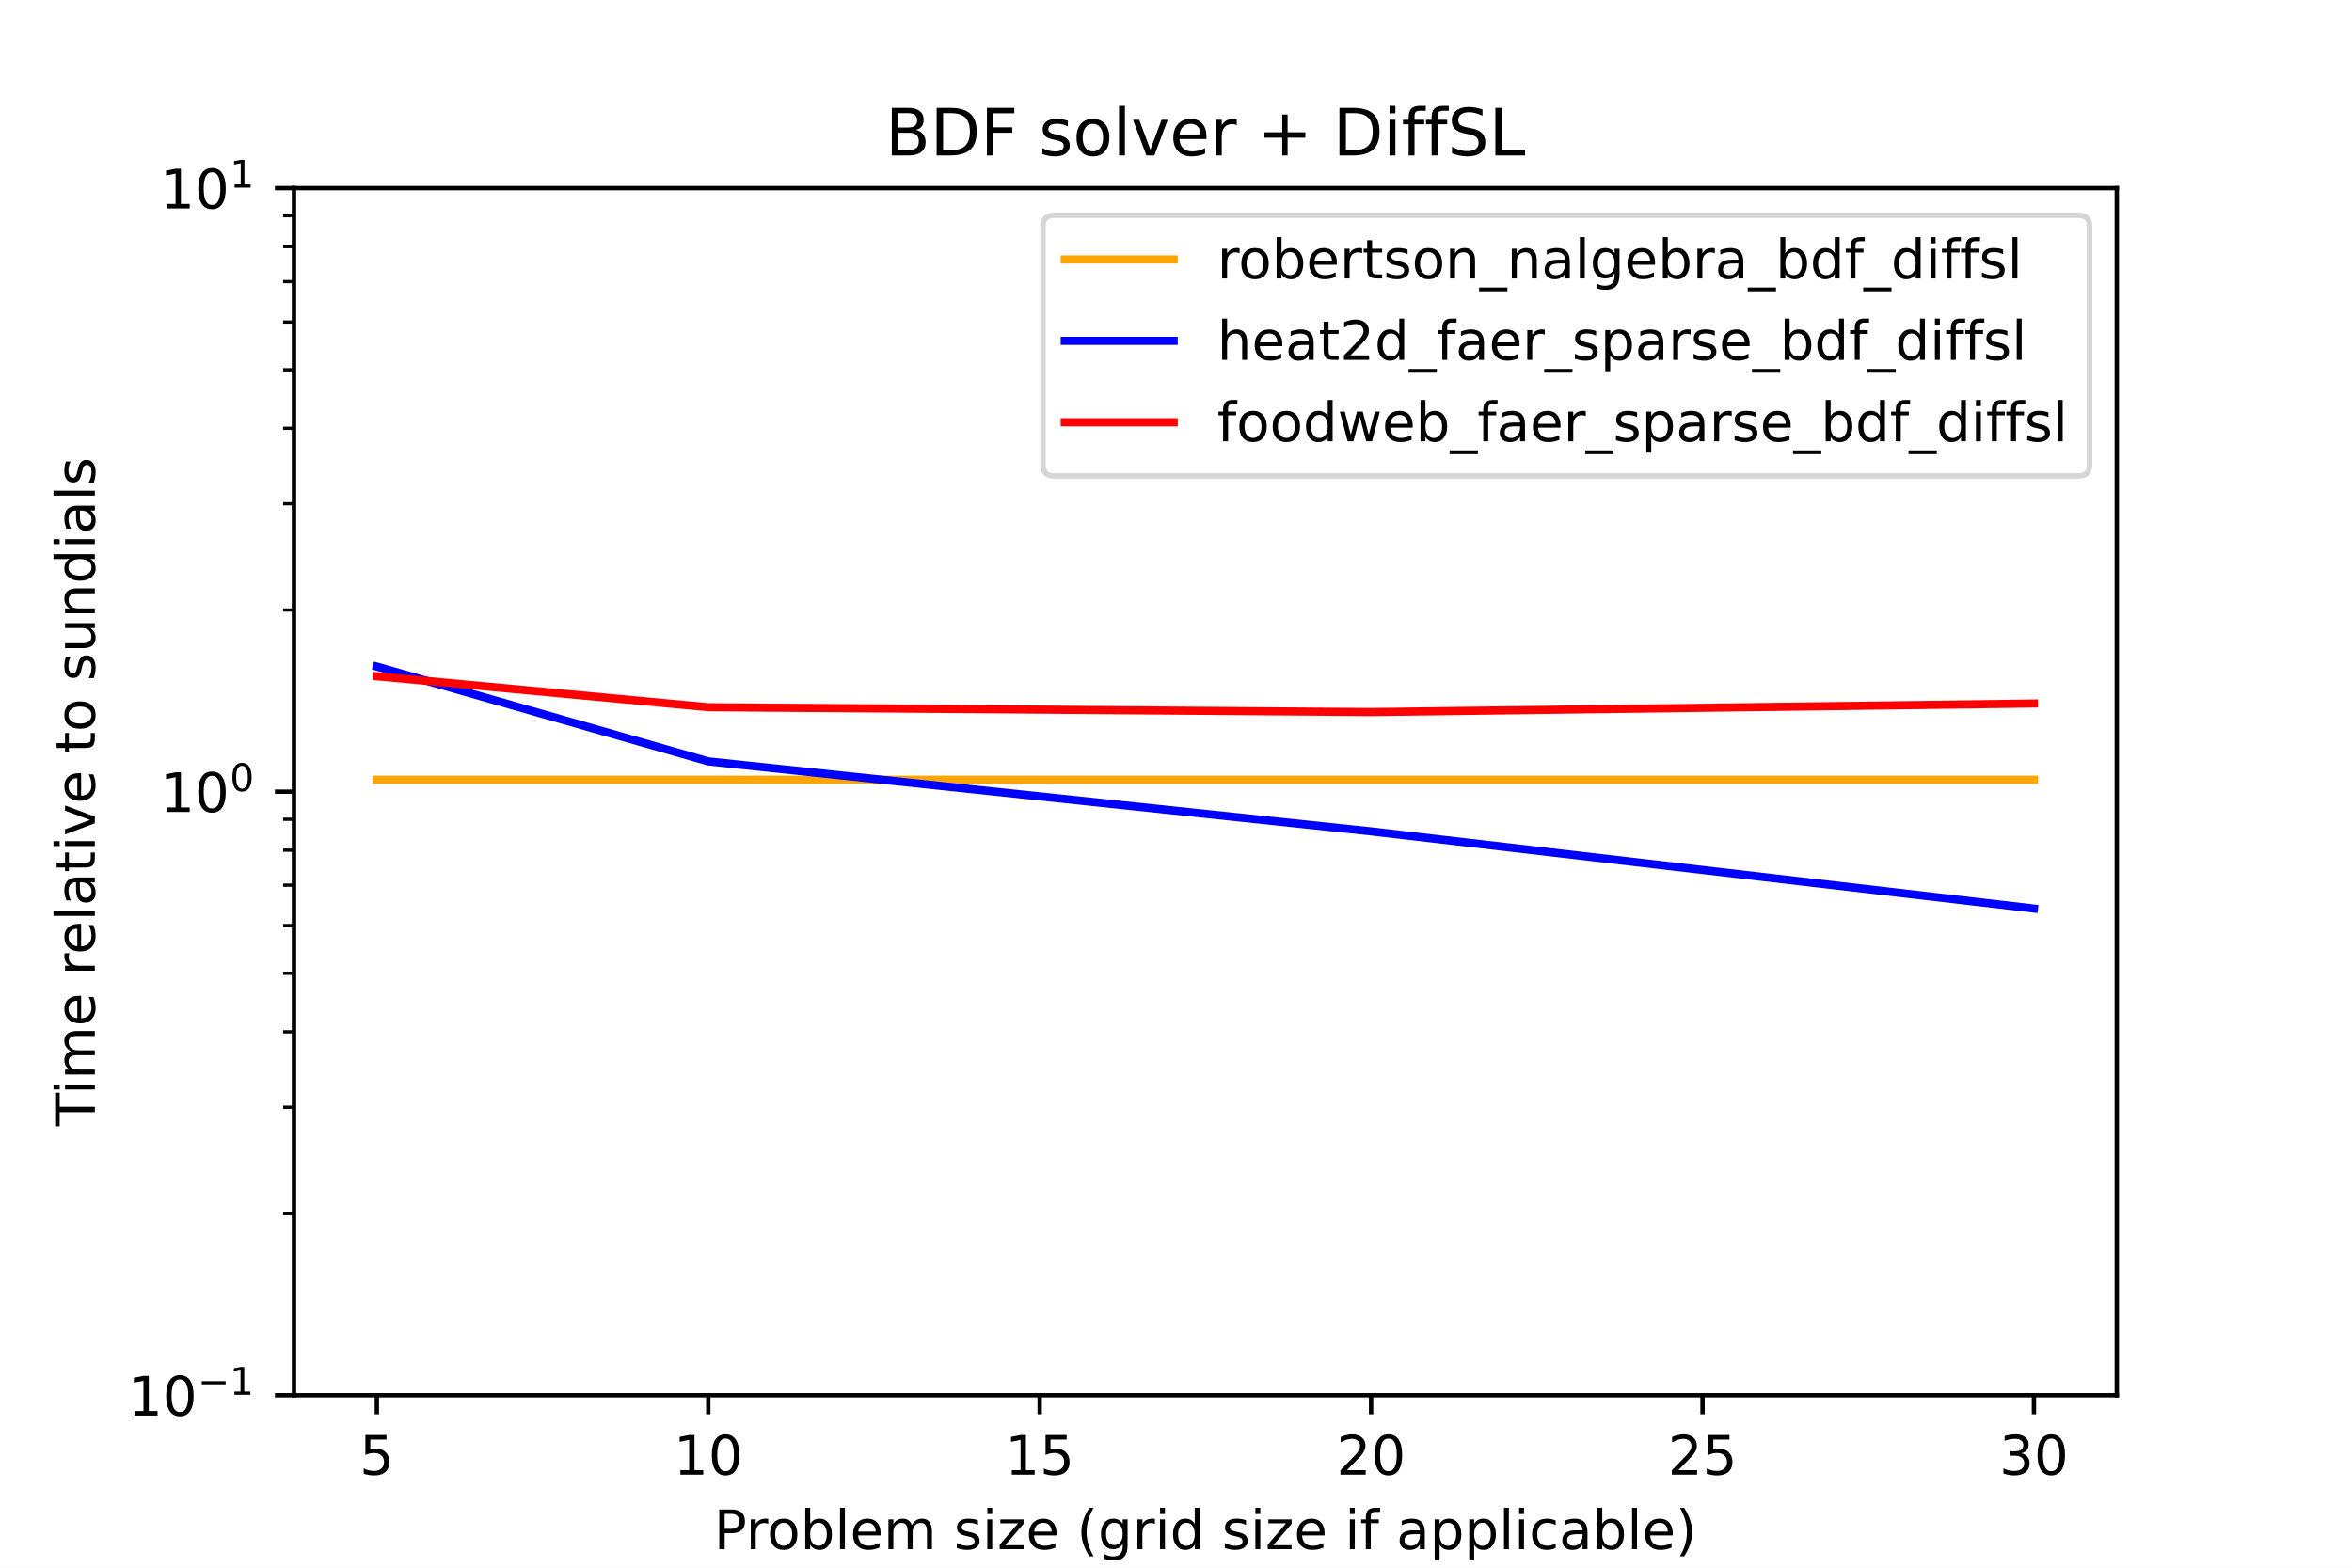
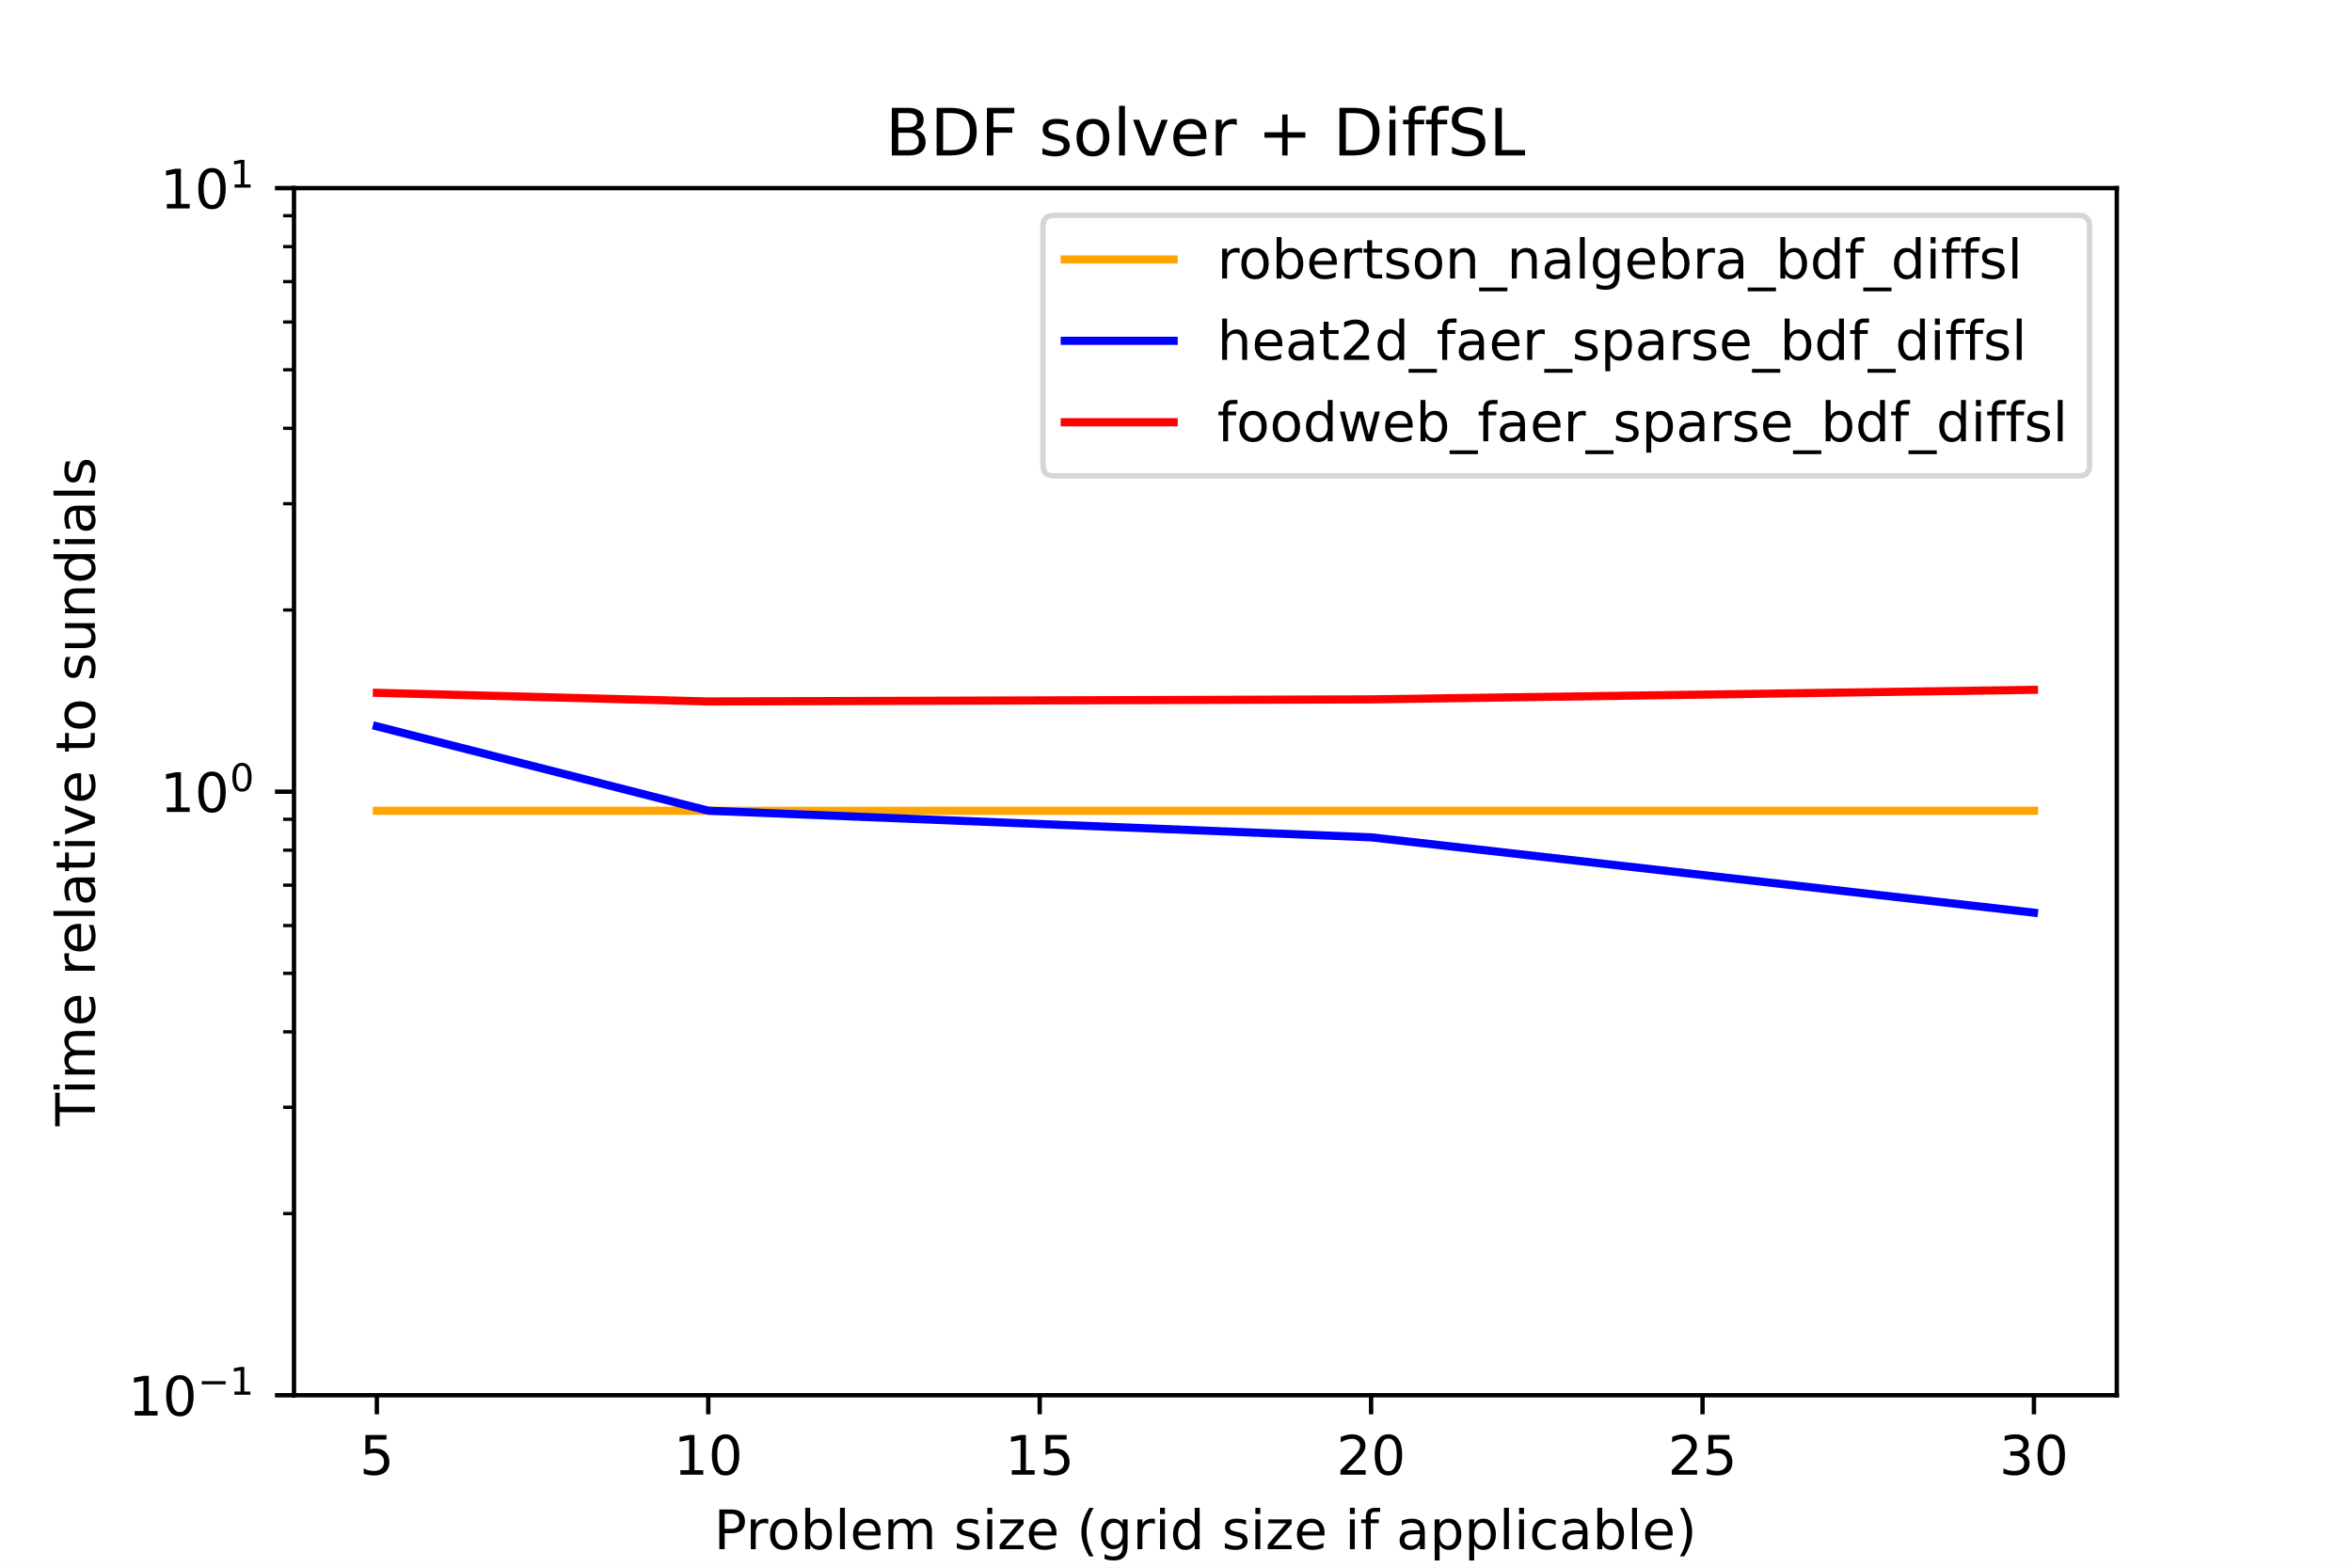
<svg xmlns="http://www.w3.org/2000/svg" xmlns:xlink="http://www.w3.org/1999/xlink" width="432pt" height="288pt" viewBox="0 0 432 288" version="1.1">
  <defs>
    <style type="text/css">*{stroke-linejoin: round; stroke-linecap: butt}</style>
  </defs>
  <g id="figure_1">
    <g id="patch_1">
      <path d="M 0 288  L 432 288  L 432 0  L 0 0  z " style="fill: #ffffff" />
    </g>
    <g id="axes_1">
      <g id="patch_2">
        <path d="M 54 256.32  L 388.8 256.32  L 388.8 34.56  L 54 34.56  z " style="fill: #ffffff" />
      </g>
      <g id="matplotlib.axis_1">
        <g id="xtick_1">
          <g id="line2d_1">
            <defs>
-               <path id="m3fba8639b7" d="M 0 0  L 0 3.5  " style="stroke: #000000; stroke-width: 0.8" />
-             </defs>
-             <g>
-               <use xlink:href="#m3fba8639b7" x="69.218" y="256.32" style="stroke: #000000; stroke-width: 0.8" />
+               <path id="m23caa433b2" d="M 0 0  L 0 3.5  " style="stroke: #000000; stroke-width: 0.8" />
+             </defs>
+             <g>
+               <use xlink:href="#m23caa433b2" x="69.218" y="256.32" style="stroke: #000000; stroke-width: 0.8" />
            </g>
          </g>
          <g id="text_1">
            <g transform="translate(66.03693 270.9184) scale(0.1 -0.1)">
              <defs>
                <path id="DejaVuSans-35" d="M 691 4666  L 3169 4666  L 3169 4134  L 1269 4134  L 1269 2991  Q 1406 3038 1543 3061  Q 1681 3084 1819 3084  Q 2600 3084 3056 2656  Q 3513 2228 3513 1497  Q 3513 744 3044 326  Q 2575 -91 1722 -91  Q 1428 -91 1123 -41  Q 819 9 494 109  L 494 744  Q 775 591 1075 516  Q 1375 441 1709 441  Q 2250 441 2565 725  Q 2881 1009 2881 1497  Q 2881 1984 2565 2268  Q 2250 2553 1709 2553  Q 1456 2553 1204 2497  Q 953 2441 691 2322  L 691 4666  z " transform="scale(0.015625)" />
              </defs>
              <use xlink:href="#DejaVuSans-35" />
            </g>
          </g>
        </g>
        <g id="xtick_2">
          <g id="line2d_2">
            <g>
-               <use xlink:href="#m3fba8639b7" x="130.091" y="256.32" style="stroke: #000000; stroke-width: 0.8" />
+               <use xlink:href="#m23caa433b2" x="130.091" y="256.32" style="stroke: #000000; stroke-width: 0.8" />
            </g>
          </g>
          <g id="text_2">
            <g transform="translate(123.7284 270.9184) scale(0.1 -0.1)">
              <defs>
                <path id="DejaVuSans-31" d="M 794 531  L 1825 531  L 1825 4091  L 703 3866  L 703 4441  L 1819 4666  L 2450 4666  L 2450 531  L 3481 531  L 3481 0  L 794 0  L 794 531  z " transform="scale(0.015625)" />
                <path id="DejaVuSans-30" d="M 2034 4250  Q 1547 4250 1301 3770  Q 1056 3291 1056 2328  Q 1056 1369 1301 889  Q 1547 409 2034 409  Q 2525 409 2770 889  Q 3016 1369 3016 2328  Q 3016 3291 2770 3770  Q 2525 4250 2034 4250  z M 2034 4750  Q 2819 4750 3233 4129  Q 3647 3509 3647 2328  Q 3647 1150 3233 529  Q 2819 -91 2034 -91  Q 1250 -91 836 529  Q 422 1150 422 2328  Q 422 3509 836 4129  Q 1250 4750 2034 4750  z " transform="scale(0.015625)" />
              </defs>
              <use xlink:href="#DejaVuSans-31" />
              <use xlink:href="#DejaVuSans-30" x="63.623" />
            </g>
          </g>
        </g>
        <g id="xtick_3">
          <g id="line2d_3">
            <g>
-               <use xlink:href="#m3fba8639b7" x="190.964" y="256.32" style="stroke: #000000; stroke-width: 0.8" />
+               <use xlink:href="#m23caa433b2" x="190.964" y="256.32" style="stroke: #000000; stroke-width: 0.8" />
            </g>
          </g>
          <g id="text_3">
            <g transform="translate(184.6011 270.9184) scale(0.1 -0.1)">
              <use xlink:href="#DejaVuSans-31" />
              <use xlink:href="#DejaVuSans-35" x="63.623" />
            </g>
          </g>
        </g>
        <g id="xtick_4">
          <g id="line2d_4">
            <g>
-               <use xlink:href="#m3fba8639b7" x="251.836" y="256.32" style="stroke: #000000; stroke-width: 0.8" />
+               <use xlink:href="#m23caa433b2" x="251.836" y="256.32" style="stroke: #000000; stroke-width: 0.8" />
            </g>
          </g>
          <g id="text_4">
            <g transform="translate(245.4739 270.9184) scale(0.1 -0.1)">
              <defs>
                <path id="DejaVuSans-32" d="M 1228 531  L 3431 531  L 3431 0  L 469 0  L 469 531  Q 828 903 1448 1529  Q 2069 2156 2228 2338  Q 2531 2678 2651 2914  Q 2772 3150 2772 3378  Q 2772 3750 2511 3984  Q 2250 4219 1831 4219  Q 1534 4219 1204 4116  Q 875 4013 500 3803  L 500 4441  Q 881 4594 1212 4672  Q 1544 4750 1819 4750  Q 2544 4750 2975 4387  Q 3406 4025 3406 3419  Q 3406 3131 3298 2873  Q 3191 2616 2906 2266  Q 2828 2175 2409 1742  Q 1991 1309 1228 531  z " transform="scale(0.015625)" />
              </defs>
              <use xlink:href="#DejaVuSans-32" />
              <use xlink:href="#DejaVuSans-30" x="63.623" />
            </g>
          </g>
        </g>
        <g id="xtick_5">
          <g id="line2d_5">
            <g>
-               <use xlink:href="#m3fba8639b7" x="312.709" y="256.32" style="stroke: #000000; stroke-width: 0.8" />
+               <use xlink:href="#m23caa433b2" x="312.709" y="256.32" style="stroke: #000000; stroke-width: 0.8" />
            </g>
          </g>
          <g id="text_5">
            <g transform="translate(306.3466 270.9184) scale(0.1 -0.1)">
              <use xlink:href="#DejaVuSans-32" />
              <use xlink:href="#DejaVuSans-35" x="63.623" />
            </g>
          </g>
        </g>
        <g id="xtick_6">
          <g id="line2d_6">
            <g>
-               <use xlink:href="#m3fba8639b7" x="373.582" y="256.32" style="stroke: #000000; stroke-width: 0.8" />
+               <use xlink:href="#m23caa433b2" x="373.582" y="256.32" style="stroke: #000000; stroke-width: 0.8" />
            </g>
          </g>
          <g id="text_6">
            <g transform="translate(367.2193 270.9184) scale(0.1 -0.1)">
              <defs>
                <path id="DejaVuSans-33" d="M 2597 2516  Q 3050 2419 3304 2112  Q 3559 1806 3559 1356  Q 3559 666 3084 287  Q 2609 -91 1734 -91  Q 1441 -91 1130 -33  Q 819 25 488 141  L 488 750  Q 750 597 1062 519  Q 1375 441 1716 441  Q 2309 441 2620 675  Q 2931 909 2931 1356  Q 2931 1769 2642 2001  Q 2353 2234 1838 2234  L 1294 2234  L 1294 2753  L 1863 2753  Q 2328 2753 2575 2939  Q 2822 3125 2822 3475  Q 2822 3834 2567 4026  Q 2313 4219 1838 4219  Q 1578 4219 1281 4162  Q 984 4106 628 3988  L 628 4550  Q 988 4650 1302 4700  Q 1616 4750 1894 4750  Q 2613 4750 3031 4423  Q 3450 4097 3450 3541  Q 3450 3153 3228 2886  Q 3006 2619 2597 2516  z " transform="scale(0.015625)" />
              </defs>
              <use xlink:href="#DejaVuSans-33" />
              <use xlink:href="#DejaVuSans-30" x="63.623" />
            </g>
          </g>
        </g>
        <g id="text_7">
          <g transform="translate(131.1383 284.5966) scale(0.1 -0.1)">
            <defs>
              <path id="DejaVuSans-50" d="M 1259 4147  L 1259 2394  L 2053 2394  Q 2494 2394 2734 2622  Q 2975 2850 2975 3272  Q 2975 3691 2734 3919  Q 2494 4147 2053 4147  L 1259 4147  z M 628 4666  L 2053 4666  Q 2838 4666 3239 4311  Q 3641 3956 3641 3272  Q 3641 2581 3239 2228  Q 2838 1875 2053 1875  L 1259 1875  L 1259 0  L 628 0  L 628 4666  z " transform="scale(0.015625)" />
              <path id="DejaVuSans-72" d="M 2631 2963  Q 2534 3019 2420 3045  Q 2306 3072 2169 3072  Q 1681 3072 1420 2755  Q 1159 2438 1159 1844  L 1159 0  L 581 0  L 581 3500  L 1159 3500  L 1159 2956  Q 1341 3275 1631 3429  Q 1922 3584 2338 3584  Q 2397 3584 2469 3576  Q 2541 3569 2628 3553  L 2631 2963  z " transform="scale(0.015625)" />
              <path id="DejaVuSans-6f" d="M 1959 3097  Q 1497 3097 1228 2736  Q 959 2375 959 1747  Q 959 1119 1226 758  Q 1494 397 1959 397  Q 2419 397 2687 759  Q 2956 1122 2956 1747  Q 2956 2369 2687 2733  Q 2419 3097 1959 3097  z M 1959 3584  Q 2709 3584 3137 3096  Q 3566 2609 3566 1747  Q 3566 888 3137 398  Q 2709 -91 1959 -91  Q 1206 -91 779 398  Q 353 888 353 1747  Q 353 2609 779 3096  Q 1206 3584 1959 3584  z " transform="scale(0.015625)" />
              <path id="DejaVuSans-62" d="M 3116 1747  Q 3116 2381 2855 2742  Q 2594 3103 2138 3103  Q 1681 3103 1420 2742  Q 1159 2381 1159 1747  Q 1159 1113 1420 752  Q 1681 391 2138 391  Q 2594 391 2855 752  Q 3116 1113 3116 1747  z M 1159 2969  Q 1341 3281 1617 3432  Q 1894 3584 2278 3584  Q 2916 3584 3314 3078  Q 3713 2572 3713 1747  Q 3713 922 3314 415  Q 2916 -91 2278 -91  Q 1894 -91 1617 61  Q 1341 213 1159 525  L 1159 0  L 581 0  L 581 4863  L 1159 4863  L 1159 2969  z " transform="scale(0.015625)" />
              <path id="DejaVuSans-6c" d="M 603 4863  L 1178 4863  L 1178 0  L 603 0  L 603 4863  z " transform="scale(0.015625)" />
              <path id="DejaVuSans-65" d="M 3597 1894  L 3597 1613  L 953 1613  Q 991 1019 1311 708  Q 1631 397 2203 397  Q 2534 397 2845 478  Q 3156 559 3463 722  L 3463 178  Q 3153 47 2828 -22  Q 2503 -91 2169 -91  Q 1331 -91 842 396  Q 353 884 353 1716  Q 353 2575 817 3079  Q 1281 3584 2069 3584  Q 2775 3584 3186 3129  Q 3597 2675 3597 1894  z M 3022 2063  Q 3016 2534 2758 2815  Q 2500 3097 2075 3097  Q 1594 3097 1305 2825  Q 1016 2553 972 2059  L 3022 2063  z " transform="scale(0.015625)" />
              <path id="DejaVuSans-6d" d="M 3328 2828  Q 3544 3216 3844 3400  Q 4144 3584 4550 3584  Q 5097 3584 5394 3201  Q 5691 2819 5691 2113  L 5691 0  L 5113 0  L 5113 2094  Q 5113 2597 4934 2840  Q 4756 3084 4391 3084  Q 3944 3084 3684 2787  Q 3425 2491 3425 1978  L 3425 0  L 2847 0  L 2847 2094  Q 2847 2600 2669 2842  Q 2491 3084 2119 3084  Q 1678 3084 1418 2786  Q 1159 2488 1159 1978  L 1159 0  L 581 0  L 581 3500  L 1159 3500  L 1159 2956  Q 1356 3278 1631 3431  Q 1906 3584 2284 3584  Q 2666 3584 2933 3390  Q 3200 3197 3328 2828  z " transform="scale(0.015625)" />
              <path id="DejaVuSans-20" transform="scale(0.015625)" />
              <path id="DejaVuSans-73" d="M 2834 3397  L 2834 2853  Q 2591 2978 2328 3040  Q 2066 3103 1784 3103  Q 1356 3103 1142 2972  Q 928 2841 928 2578  Q 928 2378 1081 2264  Q 1234 2150 1697 2047  L 1894 2003  Q 2506 1872 2764 1633  Q 3022 1394 3022 966  Q 3022 478 2636 193  Q 2250 -91 1575 -91  Q 1294 -91 989 -36  Q 684 19 347 128  L 347 722  Q 666 556 975 473  Q 1284 391 1588 391  Q 1994 391 2212 530  Q 2431 669 2431 922  Q 2431 1156 2273 1281  Q 2116 1406 1581 1522  L 1381 1569  Q 847 1681 609 1914  Q 372 2147 372 2553  Q 372 3047 722 3315  Q 1072 3584 1716 3584  Q 2034 3584 2315 3537  Q 2597 3491 2834 3397  z " transform="scale(0.015625)" />
              <path id="DejaVuSans-69" d="M 603 3500  L 1178 3500  L 1178 0  L 603 0  L 603 3500  z M 603 4863  L 1178 4863  L 1178 4134  L 603 4134  L 603 4863  z " transform="scale(0.015625)" />
              <path id="DejaVuSans-7a" d="M 353 3500  L 3084 3500  L 3084 2975  L 922 459  L 3084 459  L 3084 0  L 275 0  L 275 525  L 2438 3041  L 353 3041  L 353 3500  z " transform="scale(0.015625)" />
              <path id="DejaVuSans-28" d="M 1984 4856  Q 1566 4138 1362 3434  Q 1159 2731 1159 2009  Q 1159 1288 1364 580  Q 1569 -128 1984 -844  L 1484 -844  Q 1016 -109 783 600  Q 550 1309 550 2009  Q 550 2706 781 3412  Q 1013 4119 1484 4856  L 1984 4856  z " transform="scale(0.015625)" />
              <path id="DejaVuSans-67" d="M 2906 1791  Q 2906 2416 2648 2759  Q 2391 3103 1925 3103  Q 1463 3103 1205 2759  Q 947 2416 947 1791  Q 947 1169 1205 825  Q 1463 481 1925 481  Q 2391 481 2648 825  Q 2906 1169 2906 1791  z M 3481 434  Q 3481 -459 3084 -895  Q 2688 -1331 1869 -1331  Q 1566 -1331 1297 -1286  Q 1028 -1241 775 -1147  L 775 -588  Q 1028 -725 1275 -790  Q 1522 -856 1778 -856  Q 2344 -856 2625 -561  Q 2906 -266 2906 331  L 2906 616  Q 2728 306 2450 153  Q 2172 0 1784 0  Q 1141 0 747 490  Q 353 981 353 1791  Q 353 2603 747 3093  Q 1141 3584 1784 3584  Q 2172 3584 2450 3431  Q 2728 3278 2906 2969  L 2906 3500  L 3481 3500  L 3481 434  z " transform="scale(0.015625)" />
              <path id="DejaVuSans-64" d="M 2906 2969  L 2906 4863  L 3481 4863  L 3481 0  L 2906 0  L 2906 525  Q 2725 213 2448 61  Q 2172 -91 1784 -91  Q 1150 -91 751 415  Q 353 922 353 1747  Q 353 2572 751 3078  Q 1150 3584 1784 3584  Q 2172 3584 2448 3432  Q 2725 3281 2906 2969  z M 947 1747  Q 947 1113 1208 752  Q 1469 391 1925 391  Q 2381 391 2643 752  Q 2906 1113 2906 1747  Q 2906 2381 2643 2742  Q 2381 3103 1925 3103  Q 1469 3103 1208 2742  Q 947 2381 947 1747  z " transform="scale(0.015625)" />
              <path id="DejaVuSans-66" d="M 2375 4863  L 2375 4384  L 1825 4384  Q 1516 4384 1395 4259  Q 1275 4134 1275 3809  L 1275 3500  L 2222 3500  L 2222 3053  L 1275 3053  L 1275 0  L 697 0  L 697 3053  L 147 3053  L 147 3500  L 697 3500  L 697 3744  Q 697 4328 969 4595  Q 1241 4863 1831 4863  L 2375 4863  z " transform="scale(0.015625)" />
              <path id="DejaVuSans-61" d="M 2194 1759  Q 1497 1759 1228 1600  Q 959 1441 959 1056  Q 959 750 1161 570  Q 1363 391 1709 391  Q 2188 391 2477 730  Q 2766 1069 2766 1631  L 2766 1759  L 2194 1759  z M 3341 1997  L 3341 0  L 2766 0  L 2766 531  Q 2569 213 2275 61  Q 1981 -91 1556 -91  Q 1019 -91 701 211  Q 384 513 384 1019  Q 384 1609 779 1909  Q 1175 2209 1959 2209  L 2766 2209  L 2766 2266  Q 2766 2663 2505 2880  Q 2244 3097 1772 3097  Q 1472 3097 1187 3025  Q 903 2953 641 2809  L 641 3341  Q 956 3463 1253 3523  Q 1550 3584 1831 3584  Q 2591 3584 2966 3190  Q 3341 2797 3341 1997  z " transform="scale(0.015625)" />
              <path id="DejaVuSans-70" d="M 1159 525  L 1159 -1331  L 581 -1331  L 581 3500  L 1159 3500  L 1159 2969  Q 1341 3281 1617 3432  Q 1894 3584 2278 3584  Q 2916 3584 3314 3078  Q 3713 2572 3713 1747  Q 3713 922 3314 415  Q 2916 -91 2278 -91  Q 1894 -91 1617 61  Q 1341 213 1159 525  z M 3116 1747  Q 3116 2381 2855 2742  Q 2594 3103 2138 3103  Q 1681 3103 1420 2742  Q 1159 2381 1159 1747  Q 1159 1113 1420 752  Q 1681 391 2138 391  Q 2594 391 2855 752  Q 3116 1113 3116 1747  z " transform="scale(0.015625)" />
              <path id="DejaVuSans-63" d="M 3122 3366  L 3122 2828  Q 2878 2963 2633 3030  Q 2388 3097 2138 3097  Q 1578 3097 1268 2742  Q 959 2388 959 1747  Q 959 1106 1268 751  Q 1578 397 2138 397  Q 2388 397 2633 464  Q 2878 531 3122 666  L 3122 134  Q 2881 22 2623 -34  Q 2366 -91 2075 -91  Q 1284 -91 818 406  Q 353 903 353 1747  Q 353 2603 823 3093  Q 1294 3584 2113 3584  Q 2378 3584 2631 3529  Q 2884 3475 3122 3366  z " transform="scale(0.015625)" />
              <path id="DejaVuSans-29" d="M 513 4856  L 1013 4856  Q 1481 4119 1714 3412  Q 1947 2706 1947 2009  Q 1947 1309 1714 600  Q 1481 -109 1013 -844  L 513 -844  Q 928 -128 1133 580  Q 1338 1288 1338 2009  Q 1338 2731 1133 3434  Q 928 4138 513 4856  z " transform="scale(0.015625)" />
            </defs>
            <use xlink:href="#DejaVuSans-50" />
            <use xlink:href="#DejaVuSans-72" x="58.553" />
            <use xlink:href="#DejaVuSans-6f" x="97.416" />
            <use xlink:href="#DejaVuSans-62" x="158.598" />
            <use xlink:href="#DejaVuSans-6c" x="222.074" />
            <use xlink:href="#DejaVuSans-65" x="249.857" />
            <use xlink:href="#DejaVuSans-6d" x="311.381" />
            <use xlink:href="#DejaVuSans-20" x="408.793" />
            <use xlink:href="#DejaVuSans-73" x="440.58" />
            <use xlink:href="#DejaVuSans-69" x="492.68" />
            <use xlink:href="#DejaVuSans-7a" x="520.463" />
            <use xlink:href="#DejaVuSans-65" x="572.953" />
            <use xlink:href="#DejaVuSans-20" x="634.477" />
            <use xlink:href="#DejaVuSans-28" x="666.264" />
            <use xlink:href="#DejaVuSans-67" x="705.277" />
            <use xlink:href="#DejaVuSans-72" x="768.754" />
            <use xlink:href="#DejaVuSans-69" x="809.867" />
            <use xlink:href="#DejaVuSans-64" x="837.65" />
            <use xlink:href="#DejaVuSans-20" x="901.127" />
            <use xlink:href="#DejaVuSans-73" x="932.914" />
            <use xlink:href="#DejaVuSans-69" x="985.014" />
            <use xlink:href="#DejaVuSans-7a" x="1012.797" />
            <use xlink:href="#DejaVuSans-65" x="1065.287" />
            <use xlink:href="#DejaVuSans-20" x="1126.811" />
            <use xlink:href="#DejaVuSans-69" x="1158.598" />
            <use xlink:href="#DejaVuSans-66" x="1186.381" />
            <use xlink:href="#DejaVuSans-20" x="1221.586" />
            <use xlink:href="#DejaVuSans-61" x="1253.373" />
            <use xlink:href="#DejaVuSans-70" x="1314.652" />
            <use xlink:href="#DejaVuSans-70" x="1378.129" />
            <use xlink:href="#DejaVuSans-6c" x="1441.605" />
            <use xlink:href="#DejaVuSans-69" x="1469.389" />
            <use xlink:href="#DejaVuSans-63" x="1497.172" />
            <use xlink:href="#DejaVuSans-61" x="1552.152" />
            <use xlink:href="#DejaVuSans-62" x="1613.432" />
            <use xlink:href="#DejaVuSans-6c" x="1676.908" />
            <use xlink:href="#DejaVuSans-65" x="1704.691" />
            <use xlink:href="#DejaVuSans-29" x="1766.215" />
          </g>
        </g>
      </g>
      <g id="matplotlib.axis_2">
        <g id="ytick_1">
          <g id="line2d_7">
            <defs>
-               <path id="m65e0b83d13" d="M 0 0  L -3.5 0  " style="stroke: #000000; stroke-width: 0.8" />
-             </defs>
-             <g>
-               <use xlink:href="#m65e0b83d13" x="54" y="256.32" style="stroke: #000000; stroke-width: 0.8" />
+               <path id="mad586e3d6d" d="M 0 0  L -3.5 0  " style="stroke: #000000; stroke-width: 0.8" />
+             </defs>
+             <g>
+               <use xlink:href="#mad586e3d6d" x="54" y="256.32" style="stroke: #000000; stroke-width: 0.8" />
            </g>
          </g>
          <g id="text_8">
            <g transform="translate(23.5 260.1192) scale(0.1 -0.1)">
              <defs>
                <path id="DejaVuSans-2212" d="M 678 2272  L 4684 2272  L 4684 1741  L 678 1741  L 678 2272  z " transform="scale(0.015625)" />
              </defs>
              <use xlink:href="#DejaVuSans-31" transform="translate(0 0.684375)" />
              <use xlink:href="#DejaVuSans-30" transform="translate(63.62305 0.684375)" />
              <use xlink:href="#DejaVuSans-2212" transform="translate(128.2031 38.96563) scale(0.7)" />
              <use xlink:href="#DejaVuSans-31" transform="translate(186.8555 38.96563) scale(0.7)" />
            </g>
          </g>
        </g>
        <g id="ytick_2">
          <g id="line2d_8">
            <g>
-               <use xlink:href="#m65e0b83d13" x="54" y="145.44" style="stroke: #000000; stroke-width: 0.8" />
+               <use xlink:href="#mad586e3d6d" x="54" y="145.44" style="stroke: #000000; stroke-width: 0.8" />
            </g>
          </g>
          <g id="text_9">
            <g transform="translate(29.4 149.2392) scale(0.1 -0.1)">
              <use xlink:href="#DejaVuSans-31" transform="translate(0 0.765625)" />
              <use xlink:href="#DejaVuSans-30" transform="translate(63.62305 0.765625)" />
              <use xlink:href="#DejaVuSans-30" transform="translate(128.2031 39.04688) scale(0.7)" />
            </g>
          </g>
        </g>
        <g id="ytick_3">
          <g id="line2d_9">
            <g>
-               <use xlink:href="#m65e0b83d13" x="54" y="34.56" style="stroke: #000000; stroke-width: 0.8" />
+               <use xlink:href="#mad586e3d6d" x="54" y="34.56" style="stroke: #000000; stroke-width: 0.8" />
            </g>
          </g>
          <g id="text_10">
            <g transform="translate(29.4 38.35922) scale(0.1 -0.1)">
              <use xlink:href="#DejaVuSans-31" transform="translate(0 0.684375)" />
              <use xlink:href="#DejaVuSans-30" transform="translate(63.62305 0.684375)" />
              <use xlink:href="#DejaVuSans-31" transform="translate(128.2031 38.96563) scale(0.7)" />
            </g>
          </g>
        </g>
        <g id="ytick_4">
          <g id="line2d_10">
            <defs>
-               <path id="m55d25e42d7" d="M 0 0  L -2 0  " style="stroke: #000000; stroke-width: 0.6" />
-             </defs>
-             <g>
-               <use xlink:href="#m55d25e42d7" x="54" y="222.942" style="stroke: #000000; stroke-width: 0.6" />
+               <path id="m380fe6743d" d="M 0 0  L -2 0  " style="stroke: #000000; stroke-width: 0.6" />
+             </defs>
+             <g>
+               <use xlink:href="#m380fe6743d" x="54" y="222.942" style="stroke: #000000; stroke-width: 0.6" />
            </g>
          </g>
        </g>
        <g id="ytick_5">
          <g id="line2d_11">
            <g>
-               <use xlink:href="#m55d25e42d7" x="54" y="203.417" style="stroke: #000000; stroke-width: 0.6" />
+               <use xlink:href="#m380fe6743d" x="54" y="203.417" style="stroke: #000000; stroke-width: 0.6" />
            </g>
          </g>
        </g>
        <g id="ytick_6">
          <g id="line2d_12">
            <g>
-               <use xlink:href="#m55d25e42d7" x="54" y="189.564" style="stroke: #000000; stroke-width: 0.6" />
+               <use xlink:href="#m380fe6743d" x="54" y="189.564" style="stroke: #000000; stroke-width: 0.6" />
            </g>
          </g>
        </g>
        <g id="ytick_7">
          <g id="line2d_13">
            <g>
-               <use xlink:href="#m55d25e42d7" x="54" y="178.818" style="stroke: #000000; stroke-width: 0.6" />
+               <use xlink:href="#m380fe6743d" x="54" y="178.818" style="stroke: #000000; stroke-width: 0.6" />
            </g>
          </g>
        </g>
        <g id="ytick_8">
          <g id="line2d_14">
            <g>
-               <use xlink:href="#m55d25e42d7" x="54" y="170.039" style="stroke: #000000; stroke-width: 0.6" />
+               <use xlink:href="#m380fe6743d" x="54" y="170.039" style="stroke: #000000; stroke-width: 0.6" />
            </g>
          </g>
        </g>
        <g id="ytick_9">
          <g id="line2d_15">
            <g>
-               <use xlink:href="#m55d25e42d7" x="54" y="162.616" style="stroke: #000000; stroke-width: 0.6" />
+               <use xlink:href="#m380fe6743d" x="54" y="162.616" style="stroke: #000000; stroke-width: 0.6" />
            </g>
          </g>
        </g>
        <g id="ytick_10">
          <g id="line2d_16">
            <g>
-               <use xlink:href="#m55d25e42d7" x="54" y="156.185" style="stroke: #000000; stroke-width: 0.6" />
+               <use xlink:href="#m380fe6743d" x="54" y="156.185" style="stroke: #000000; stroke-width: 0.6" />
            </g>
          </g>
        </g>
        <g id="ytick_11">
          <g id="line2d_17">
            <g>
-               <use xlink:href="#m55d25e42d7" x="54" y="150.514" style="stroke: #000000; stroke-width: 0.6" />
+               <use xlink:href="#m380fe6743d" x="54" y="150.514" style="stroke: #000000; stroke-width: 0.6" />
            </g>
          </g>
        </g>
        <g id="ytick_12">
          <g id="line2d_18">
            <g>
-               <use xlink:href="#m55d25e42d7" x="54" y="112.062" style="stroke: #000000; stroke-width: 0.6" />
+               <use xlink:href="#m380fe6743d" x="54" y="112.062" style="stroke: #000000; stroke-width: 0.6" />
            </g>
          </g>
        </g>
        <g id="ytick_13">
          <g id="line2d_19">
            <g>
-               <use xlink:href="#m55d25e42d7" x="54" y="92.537" style="stroke: #000000; stroke-width: 0.6" />
+               <use xlink:href="#m380fe6743d" x="54" y="92.537" style="stroke: #000000; stroke-width: 0.6" />
            </g>
          </g>
        </g>
        <g id="ytick_14">
          <g id="line2d_20">
            <g>
-               <use xlink:href="#m55d25e42d7" x="54" y="78.684" style="stroke: #000000; stroke-width: 0.6" />
+               <use xlink:href="#m380fe6743d" x="54" y="78.684" style="stroke: #000000; stroke-width: 0.6" />
            </g>
          </g>
        </g>
        <g id="ytick_15">
          <g id="line2d_21">
            <g>
-               <use xlink:href="#m55d25e42d7" x="54" y="67.938" style="stroke: #000000; stroke-width: 0.6" />
+               <use xlink:href="#m380fe6743d" x="54" y="67.938" style="stroke: #000000; stroke-width: 0.6" />
            </g>
          </g>
        </g>
        <g id="ytick_16">
          <g id="line2d_22">
            <g>
-               <use xlink:href="#m55d25e42d7" x="54" y="59.159" style="stroke: #000000; stroke-width: 0.6" />
+               <use xlink:href="#m380fe6743d" x="54" y="59.159" style="stroke: #000000; stroke-width: 0.6" />
            </g>
          </g>
        </g>
        <g id="ytick_17">
          <g id="line2d_23">
            <g>
-               <use xlink:href="#m55d25e42d7" x="54" y="51.736" style="stroke: #000000; stroke-width: 0.6" />
+               <use xlink:href="#m380fe6743d" x="54" y="51.736" style="stroke: #000000; stroke-width: 0.6" />
            </g>
          </g>
        </g>
        <g id="ytick_18">
          <g id="line2d_24">
            <g>
-               <use xlink:href="#m55d25e42d7" x="54" y="45.305" style="stroke: #000000; stroke-width: 0.6" />
+               <use xlink:href="#m380fe6743d" x="54" y="45.305" style="stroke: #000000; stroke-width: 0.6" />
            </g>
          </g>
        </g>
        <g id="ytick_19">
          <g id="line2d_25">
            <g>
-               <use xlink:href="#m55d25e42d7" x="54" y="39.634" style="stroke: #000000; stroke-width: 0.6" />
+               <use xlink:href="#m380fe6743d" x="54" y="39.634" style="stroke: #000000; stroke-width: 0.6" />
            </g>
          </g>
        </g>
        <g id="text_11">
          <g transform="translate(17.42031 206.8814) rotate(-90) scale(0.1 -0.1)">
            <defs>
              <path id="DejaVuSans-54" d="M -19 4666  L 3928 4666  L 3928 4134  L 2272 4134  L 2272 0  L 1638 0  L 1638 4134  L -19 4134  L -19 4666  z " transform="scale(0.015625)" />
              <path id="DejaVuSans-74" d="M 1172 4494  L 1172 3500  L 2356 3500  L 2356 3053  L 1172 3053  L 1172 1153  Q 1172 725 1289 603  Q 1406 481 1766 481  L 2356 481  L 2356 0  L 1766 0  Q 1100 0 847 248  Q 594 497 594 1153  L 594 3053  L 172 3053  L 172 3500  L 594 3500  L 594 4494  L 1172 4494  z " transform="scale(0.015625)" />
              <path id="DejaVuSans-76" d="M 191 3500  L 800 3500  L 1894 563  L 2988 3500  L 3597 3500  L 2284 0  L 1503 0  L 191 3500  z " transform="scale(0.015625)" />
              <path id="DejaVuSans-75" d="M 544 1381  L 544 3500  L 1119 3500  L 1119 1403  Q 1119 906 1312 657  Q 1506 409 1894 409  Q 2359 409 2629 706  Q 2900 1003 2900 1516  L 2900 3500  L 3475 3500  L 3475 0  L 2900 0  L 2900 538  Q 2691 219 2414 64  Q 2138 -91 1772 -91  Q 1169 -91 856 284  Q 544 659 544 1381  z M 1991 3584  L 1991 3584  z " transform="scale(0.015625)" />
              <path id="DejaVuSans-6e" d="M 3513 2113  L 3513 0  L 2938 0  L 2938 2094  Q 2938 2591 2744 2837  Q 2550 3084 2163 3084  Q 1697 3084 1428 2787  Q 1159 2491 1159 1978  L 1159 0  L 581 0  L 581 3500  L 1159 3500  L 1159 2956  Q 1366 3272 1645 3428  Q 1925 3584 2291 3584  Q 2894 3584 3203 3211  Q 3513 2838 3513 2113  z " transform="scale(0.015625)" />
            </defs>
            <use xlink:href="#DejaVuSans-54" />
            <use xlink:href="#DejaVuSans-69" x="57.959" />
            <use xlink:href="#DejaVuSans-6d" x="85.742" />
            <use xlink:href="#DejaVuSans-65" x="183.154" />
            <use xlink:href="#DejaVuSans-20" x="244.678" />
            <use xlink:href="#DejaVuSans-72" x="276.465" />
            <use xlink:href="#DejaVuSans-65" x="315.328" />
            <use xlink:href="#DejaVuSans-6c" x="376.852" />
            <use xlink:href="#DejaVuSans-61" x="404.635" />
            <use xlink:href="#DejaVuSans-74" x="465.914" />
            <use xlink:href="#DejaVuSans-69" x="505.123" />
            <use xlink:href="#DejaVuSans-76" x="532.906" />
            <use xlink:href="#DejaVuSans-65" x="592.086" />
            <use xlink:href="#DejaVuSans-20" x="653.609" />
            <use xlink:href="#DejaVuSans-74" x="685.396" />
            <use xlink:href="#DejaVuSans-6f" x="724.605" />
            <use xlink:href="#DejaVuSans-20" x="785.787" />
            <use xlink:href="#DejaVuSans-73" x="817.574" />
            <use xlink:href="#DejaVuSans-75" x="869.674" />
            <use xlink:href="#DejaVuSans-6e" x="933.053" />
            <use xlink:href="#DejaVuSans-64" x="996.432" />
            <use xlink:href="#DejaVuSans-69" x="1059.908" />
            <use xlink:href="#DejaVuSans-61" x="1087.691" />
            <use xlink:href="#DejaVuSans-6c" x="1148.971" />
            <use xlink:href="#DejaVuSans-73" x="1176.754" />
          </g>
        </g>
      </g>
      <g id="line2d_26">
-         <path d="M 69.218 143.236  L 373.582 143.236  " clip-path="url(#p21b13f75d3)" style="fill: none; stroke: #ffa500; stroke-width: 1.5; stroke-linecap: square" />
+         <path d="M 69.218 148.942  L 373.582 148.942  " clip-path="url(#pd558d9aaf7)" style="fill: none; stroke: #ffa500; stroke-width: 1.5; stroke-linecap: square" />
      </g>
      <g id="line2d_27">
-         <path d="M 69.218 122.458  L 130.091 139.875  L 251.836 152.735  L 373.582 166.912  " clip-path="url(#p21b13f75d3)" style="fill: none; stroke: #0000ff; stroke-width: 1.5; stroke-linecap: square" />
+         <path d="M 69.218 133.433  L 130.091 148.936  L 251.836 153.828  L 373.582 167.668  " clip-path="url(#pd558d9aaf7)" style="fill: none; stroke: #0000ff; stroke-width: 1.5; stroke-linecap: square" />
      </g>
      <g id="line2d_28">
-         <path d="M 69.218 124.235  L 130.091 129.92  L 251.836 130.813  L 373.582 129.24  " clip-path="url(#p21b13f75d3)" style="fill: none; stroke: #ff0000; stroke-width: 1.5; stroke-linecap: square" />
+         <path d="M 69.218 127.277  L 130.091 128.865  L 251.836 128.479  L 373.582 126.725  " clip-path="url(#pd558d9aaf7)" style="fill: none; stroke: #ff0000; stroke-width: 1.5; stroke-linecap: square" />
      </g>
      <g id="patch_3">
        <path d="M 54 256.32  L 54 34.56  " style="fill: none; stroke: #000000; stroke-width: 0.8; stroke-linejoin: miter; stroke-linecap: square" />
      </g>
      <g id="patch_4">
        <path d="M 388.8 256.32  L 388.8 34.56  " style="fill: none; stroke: #000000; stroke-width: 0.8; stroke-linejoin: miter; stroke-linecap: square" />
      </g>
      <g id="patch_5">
        <path d="M 54 256.32  L 388.8 256.32  " style="fill: none; stroke: #000000; stroke-width: 0.8; stroke-linejoin: miter; stroke-linecap: square" />
      </g>
      <g id="patch_6">
        <path d="M 54 34.56  L 388.8 34.56  " style="fill: none; stroke: #000000; stroke-width: 0.8; stroke-linejoin: miter; stroke-linecap: square" />
      </g>
      <g id="text_12">
        <g transform="translate(162.6272 28.56) scale(0.12 -0.12)">
          <defs>
            <path id="DejaVuSans-42" d="M 1259 2228  L 1259 519  L 2272 519  Q 2781 519 3026 730  Q 3272 941 3272 1375  Q 3272 1813 3026 2020  Q 2781 2228 2272 2228  L 1259 2228  z M 1259 4147  L 1259 2741  L 2194 2741  Q 2656 2741 2882 2914  Q 3109 3088 3109 3444  Q 3109 3797 2882 3972  Q 2656 4147 2194 4147  L 1259 4147  z M 628 4666  L 2241 4666  Q 2963 4666 3353 4366  Q 3744 4066 3744 3513  Q 3744 3084 3544 2831  Q 3344 2578 2956 2516  Q 3422 2416 3680 2098  Q 3938 1781 3938 1306  Q 3938 681 3513 340  Q 3088 0 2303 0  L 628 0  L 628 4666  z " transform="scale(0.015625)" />
            <path id="DejaVuSans-44" d="M 1259 4147  L 1259 519  L 2022 519  Q 2988 519 3436 956  Q 3884 1394 3884 2338  Q 3884 3275 3436 3711  Q 2988 4147 2022 4147  L 1259 4147  z M 628 4666  L 1925 4666  Q 3281 4666 3915 4102  Q 4550 3538 4550 2338  Q 4550 1131 3912 565  Q 3275 0 1925 0  L 628 0  L 628 4666  z " transform="scale(0.015625)" />
            <path id="DejaVuSans-46" d="M 628 4666  L 3309 4666  L 3309 4134  L 1259 4134  L 1259 2759  L 3109 2759  L 3109 2228  L 1259 2228  L 1259 0  L 628 0  L 628 4666  z " transform="scale(0.015625)" />
            <path id="DejaVuSans-2b" d="M 2944 4013  L 2944 2272  L 4684 2272  L 4684 1741  L 2944 1741  L 2944 0  L 2419 0  L 2419 1741  L 678 1741  L 678 2272  L 2419 2272  L 2419 4013  L 2944 4013  z " transform="scale(0.015625)" />
            <path id="DejaVuSans-53" d="M 3425 4513  L 3425 3897  Q 3066 4069 2747 4153  Q 2428 4238 2131 4238  Q 1616 4238 1336 4038  Q 1056 3838 1056 3469  Q 1056 3159 1242 3001  Q 1428 2844 1947 2747  L 2328 2669  Q 3034 2534 3370 2195  Q 3706 1856 3706 1288  Q 3706 609 3251 259  Q 2797 -91 1919 -91  Q 1588 -91 1214 -16  Q 841 59 441 206  L 441 856  Q 825 641 1194 531  Q 1563 422 1919 422  Q 2459 422 2753 634  Q 3047 847 3047 1241  Q 3047 1584 2836 1778  Q 2625 1972 2144 2069  L 1759 2144  Q 1053 2284 737 2584  Q 422 2884 422 3419  Q 422 4038 858 4394  Q 1294 4750 2059 4750  Q 2388 4750 2728 4690  Q 3069 4631 3425 4513  z " transform="scale(0.015625)" />
            <path id="DejaVuSans-4c" d="M 628 4666  L 1259 4666  L 1259 531  L 3531 531  L 3531 0  L 628 0  L 628 4666  z " transform="scale(0.015625)" />
          </defs>
          <use xlink:href="#DejaVuSans-42" />
          <use xlink:href="#DejaVuSans-44" x="68.604" />
          <use xlink:href="#DejaVuSans-46" x="145.605" />
          <use xlink:href="#DejaVuSans-20" x="203.125" />
          <use xlink:href="#DejaVuSans-73" x="234.912" />
          <use xlink:href="#DejaVuSans-6f" x="287.012" />
          <use xlink:href="#DejaVuSans-6c" x="348.193" />
          <use xlink:href="#DejaVuSans-76" x="375.977" />
          <use xlink:href="#DejaVuSans-65" x="435.156" />
          <use xlink:href="#DejaVuSans-72" x="496.68" />
          <use xlink:href="#DejaVuSans-20" x="537.793" />
          <use xlink:href="#DejaVuSans-2b" x="569.58" />
          <use xlink:href="#DejaVuSans-20" x="653.369" />
          <use xlink:href="#DejaVuSans-44" x="685.156" />
          <use xlink:href="#DejaVuSans-69" x="762.158" />
          <use xlink:href="#DejaVuSans-66" x="789.941" />
          <use xlink:href="#DejaVuSans-66" x="825.146" />
          <use xlink:href="#DejaVuSans-53" x="860.352" />
          <use xlink:href="#DejaVuSans-4c" x="923.828" />
        </g>
      </g>
      <g id="legend_1">
        <g id="patch_7">
          <path d="M 193.57 87.429  L 381.8 87.429  Q 383.8 87.429 383.8 85.429  L 383.8 41.56  Q 383.8 39.56 381.8 39.56  L 193.57 39.56  Q 191.57 39.56 191.57 41.56  L 191.57 85.429  Q 191.57 87.429 193.57 87.429  z " style="fill: #ffffff; opacity: 0.8; stroke: #cccccc; stroke-linejoin: miter" />
        </g>
        <g id="line2d_29">
          <path d="M 195.57 47.658  L 205.57 47.658  L 215.57 47.658  " style="fill: none; stroke: #ffa500; stroke-width: 1.5; stroke-linecap: square" />
        </g>
        <g id="text_13">
          <g transform="translate(223.5703 51.15844) scale(0.1 -0.1)">
            <defs>
              <path id="DejaVuSans-5f" d="M 3263 -1063  L 3263 -1509  L -63 -1509  L -63 -1063  L 3263 -1063  z " transform="scale(0.015625)" />
            </defs>
            <use xlink:href="#DejaVuSans-72" />
            <use xlink:href="#DejaVuSans-6f" x="38.863" />
            <use xlink:href="#DejaVuSans-62" x="100.045" />
            <use xlink:href="#DejaVuSans-65" x="163.521" />
            <use xlink:href="#DejaVuSans-72" x="225.045" />
            <use xlink:href="#DejaVuSans-74" x="266.158" />
            <use xlink:href="#DejaVuSans-73" x="305.367" />
            <use xlink:href="#DejaVuSans-6f" x="357.467" />
            <use xlink:href="#DejaVuSans-6e" x="418.648" />
            <use xlink:href="#DejaVuSans-5f" x="482.027" />
            <use xlink:href="#DejaVuSans-6e" x="532.027" />
            <use xlink:href="#DejaVuSans-61" x="595.406" />
            <use xlink:href="#DejaVuSans-6c" x="656.686" />
            <use xlink:href="#DejaVuSans-67" x="684.469" />
            <use xlink:href="#DejaVuSans-65" x="747.945" />
            <use xlink:href="#DejaVuSans-62" x="809.469" />
            <use xlink:href="#DejaVuSans-72" x="872.945" />
            <use xlink:href="#DejaVuSans-61" x="914.059" />
            <use xlink:href="#DejaVuSans-5f" x="975.338" />
            <use xlink:href="#DejaVuSans-62" x="1025.338" />
            <use xlink:href="#DejaVuSans-64" x="1088.814" />
            <use xlink:href="#DejaVuSans-66" x="1152.291" />
            <use xlink:href="#DejaVuSans-5f" x="1187.496" />
            <use xlink:href="#DejaVuSans-64" x="1237.496" />
            <use xlink:href="#DejaVuSans-69" x="1300.973" />
            <use xlink:href="#DejaVuSans-66" x="1328.756" />
            <use xlink:href="#DejaVuSans-66" x="1363.961" />
            <use xlink:href="#DejaVuSans-73" x="1399.166" />
            <use xlink:href="#DejaVuSans-6c" x="1451.266" />
          </g>
        </g>
        <g id="line2d_30">
          <path d="M 195.57 62.615  L 205.57 62.615  L 215.57 62.615  " style="fill: none; stroke: #0000ff; stroke-width: 1.5; stroke-linecap: square" />
        </g>
        <g id="text_14">
          <g transform="translate(223.5703 66.11469) scale(0.1 -0.1)">
            <defs>
              <path id="DejaVuSans-68" d="M 3513 2113  L 3513 0  L 2938 0  L 2938 2094  Q 2938 2591 2744 2837  Q 2550 3084 2163 3084  Q 1697 3084 1428 2787  Q 1159 2491 1159 1978  L 1159 0  L 581 0  L 581 4863  L 1159 4863  L 1159 2956  Q 1366 3272 1645 3428  Q 1925 3584 2291 3584  Q 2894 3584 3203 3211  Q 3513 2838 3513 2113  z " transform="scale(0.015625)" />
            </defs>
            <use xlink:href="#DejaVuSans-68" />
            <use xlink:href="#DejaVuSans-65" x="63.379" />
            <use xlink:href="#DejaVuSans-61" x="124.902" />
            <use xlink:href="#DejaVuSans-74" x="186.182" />
            <use xlink:href="#DejaVuSans-32" x="225.391" />
            <use xlink:href="#DejaVuSans-64" x="289.014" />
            <use xlink:href="#DejaVuSans-5f" x="352.49" />
            <use xlink:href="#DejaVuSans-66" x="402.49" />
            <use xlink:href="#DejaVuSans-61" x="437.695" />
            <use xlink:href="#DejaVuSans-65" x="498.975" />
            <use xlink:href="#DejaVuSans-72" x="560.498" />
            <use xlink:href="#DejaVuSans-5f" x="601.611" />
            <use xlink:href="#DejaVuSans-73" x="651.611" />
            <use xlink:href="#DejaVuSans-70" x="703.711" />
            <use xlink:href="#DejaVuSans-61" x="767.188" />
            <use xlink:href="#DejaVuSans-72" x="828.467" />
            <use xlink:href="#DejaVuSans-73" x="869.58" />
            <use xlink:href="#DejaVuSans-65" x="921.68" />
            <use xlink:href="#DejaVuSans-5f" x="983.203" />
            <use xlink:href="#DejaVuSans-62" x="1033.203" />
            <use xlink:href="#DejaVuSans-64" x="1096.68" />
            <use xlink:href="#DejaVuSans-66" x="1160.156" />
            <use xlink:href="#DejaVuSans-5f" x="1195.361" />
            <use xlink:href="#DejaVuSans-64" x="1245.361" />
            <use xlink:href="#DejaVuSans-69" x="1308.838" />
            <use xlink:href="#DejaVuSans-66" x="1336.621" />
            <use xlink:href="#DejaVuSans-66" x="1371.826" />
            <use xlink:href="#DejaVuSans-73" x="1407.031" />
            <use xlink:href="#DejaVuSans-6c" x="1459.131" />
          </g>
        </g>
        <g id="line2d_31">
          <path d="M 195.57 77.571  L 205.57 77.571  L 215.57 77.571  " style="fill: none; stroke: #ff0000; stroke-width: 1.5; stroke-linecap: square" />
        </g>
        <g id="text_15">
          <g transform="translate(223.5703 81.07094) scale(0.1 -0.1)">
            <defs>
              <path id="DejaVuSans-77" d="M 269 3500  L 844 3500  L 1563 769  L 2278 3500  L 2956 3500  L 3675 769  L 4391 3500  L 4966 3500  L 4050 0  L 3372 0  L 2619 2869  L 1863 0  L 1184 0  L 269 3500  z " transform="scale(0.015625)" />
            </defs>
            <use xlink:href="#DejaVuSans-66" />
            <use xlink:href="#DejaVuSans-6f" x="35.205" />
            <use xlink:href="#DejaVuSans-6f" x="96.387" />
            <use xlink:href="#DejaVuSans-64" x="157.568" />
            <use xlink:href="#DejaVuSans-77" x="221.045" />
            <use xlink:href="#DejaVuSans-65" x="302.832" />
            <use xlink:href="#DejaVuSans-62" x="364.355" />
            <use xlink:href="#DejaVuSans-5f" x="427.832" />
            <use xlink:href="#DejaVuSans-66" x="477.832" />
            <use xlink:href="#DejaVuSans-61" x="513.037" />
            <use xlink:href="#DejaVuSans-65" x="574.316" />
            <use xlink:href="#DejaVuSans-72" x="635.84" />
            <use xlink:href="#DejaVuSans-5f" x="676.953" />
            <use xlink:href="#DejaVuSans-73" x="726.953" />
            <use xlink:href="#DejaVuSans-70" x="779.053" />
            <use xlink:href="#DejaVuSans-61" x="842.529" />
            <use xlink:href="#DejaVuSans-72" x="903.809" />
            <use xlink:href="#DejaVuSans-73" x="944.922" />
            <use xlink:href="#DejaVuSans-65" x="997.021" />
            <use xlink:href="#DejaVuSans-5f" x="1058.545" />
            <use xlink:href="#DejaVuSans-62" x="1108.545" />
            <use xlink:href="#DejaVuSans-64" x="1172.021" />
            <use xlink:href="#DejaVuSans-66" x="1235.498" />
            <use xlink:href="#DejaVuSans-5f" x="1270.703" />
            <use xlink:href="#DejaVuSans-64" x="1320.703" />
            <use xlink:href="#DejaVuSans-69" x="1384.18" />
            <use xlink:href="#DejaVuSans-66" x="1411.963" />
            <use xlink:href="#DejaVuSans-66" x="1447.168" />
            <use xlink:href="#DejaVuSans-73" x="1482.373" />
            <use xlink:href="#DejaVuSans-6c" x="1534.473" />
          </g>
        </g>
      </g>
    </g>
  </g>
  <defs>
-     <clipPath id="p21b13f75d3">
+     <clipPath id="pd558d9aaf7">
      <rect x="54" y="34.56" width="334.8" height="221.76" />
    </clipPath>
  </defs>
</svg>
